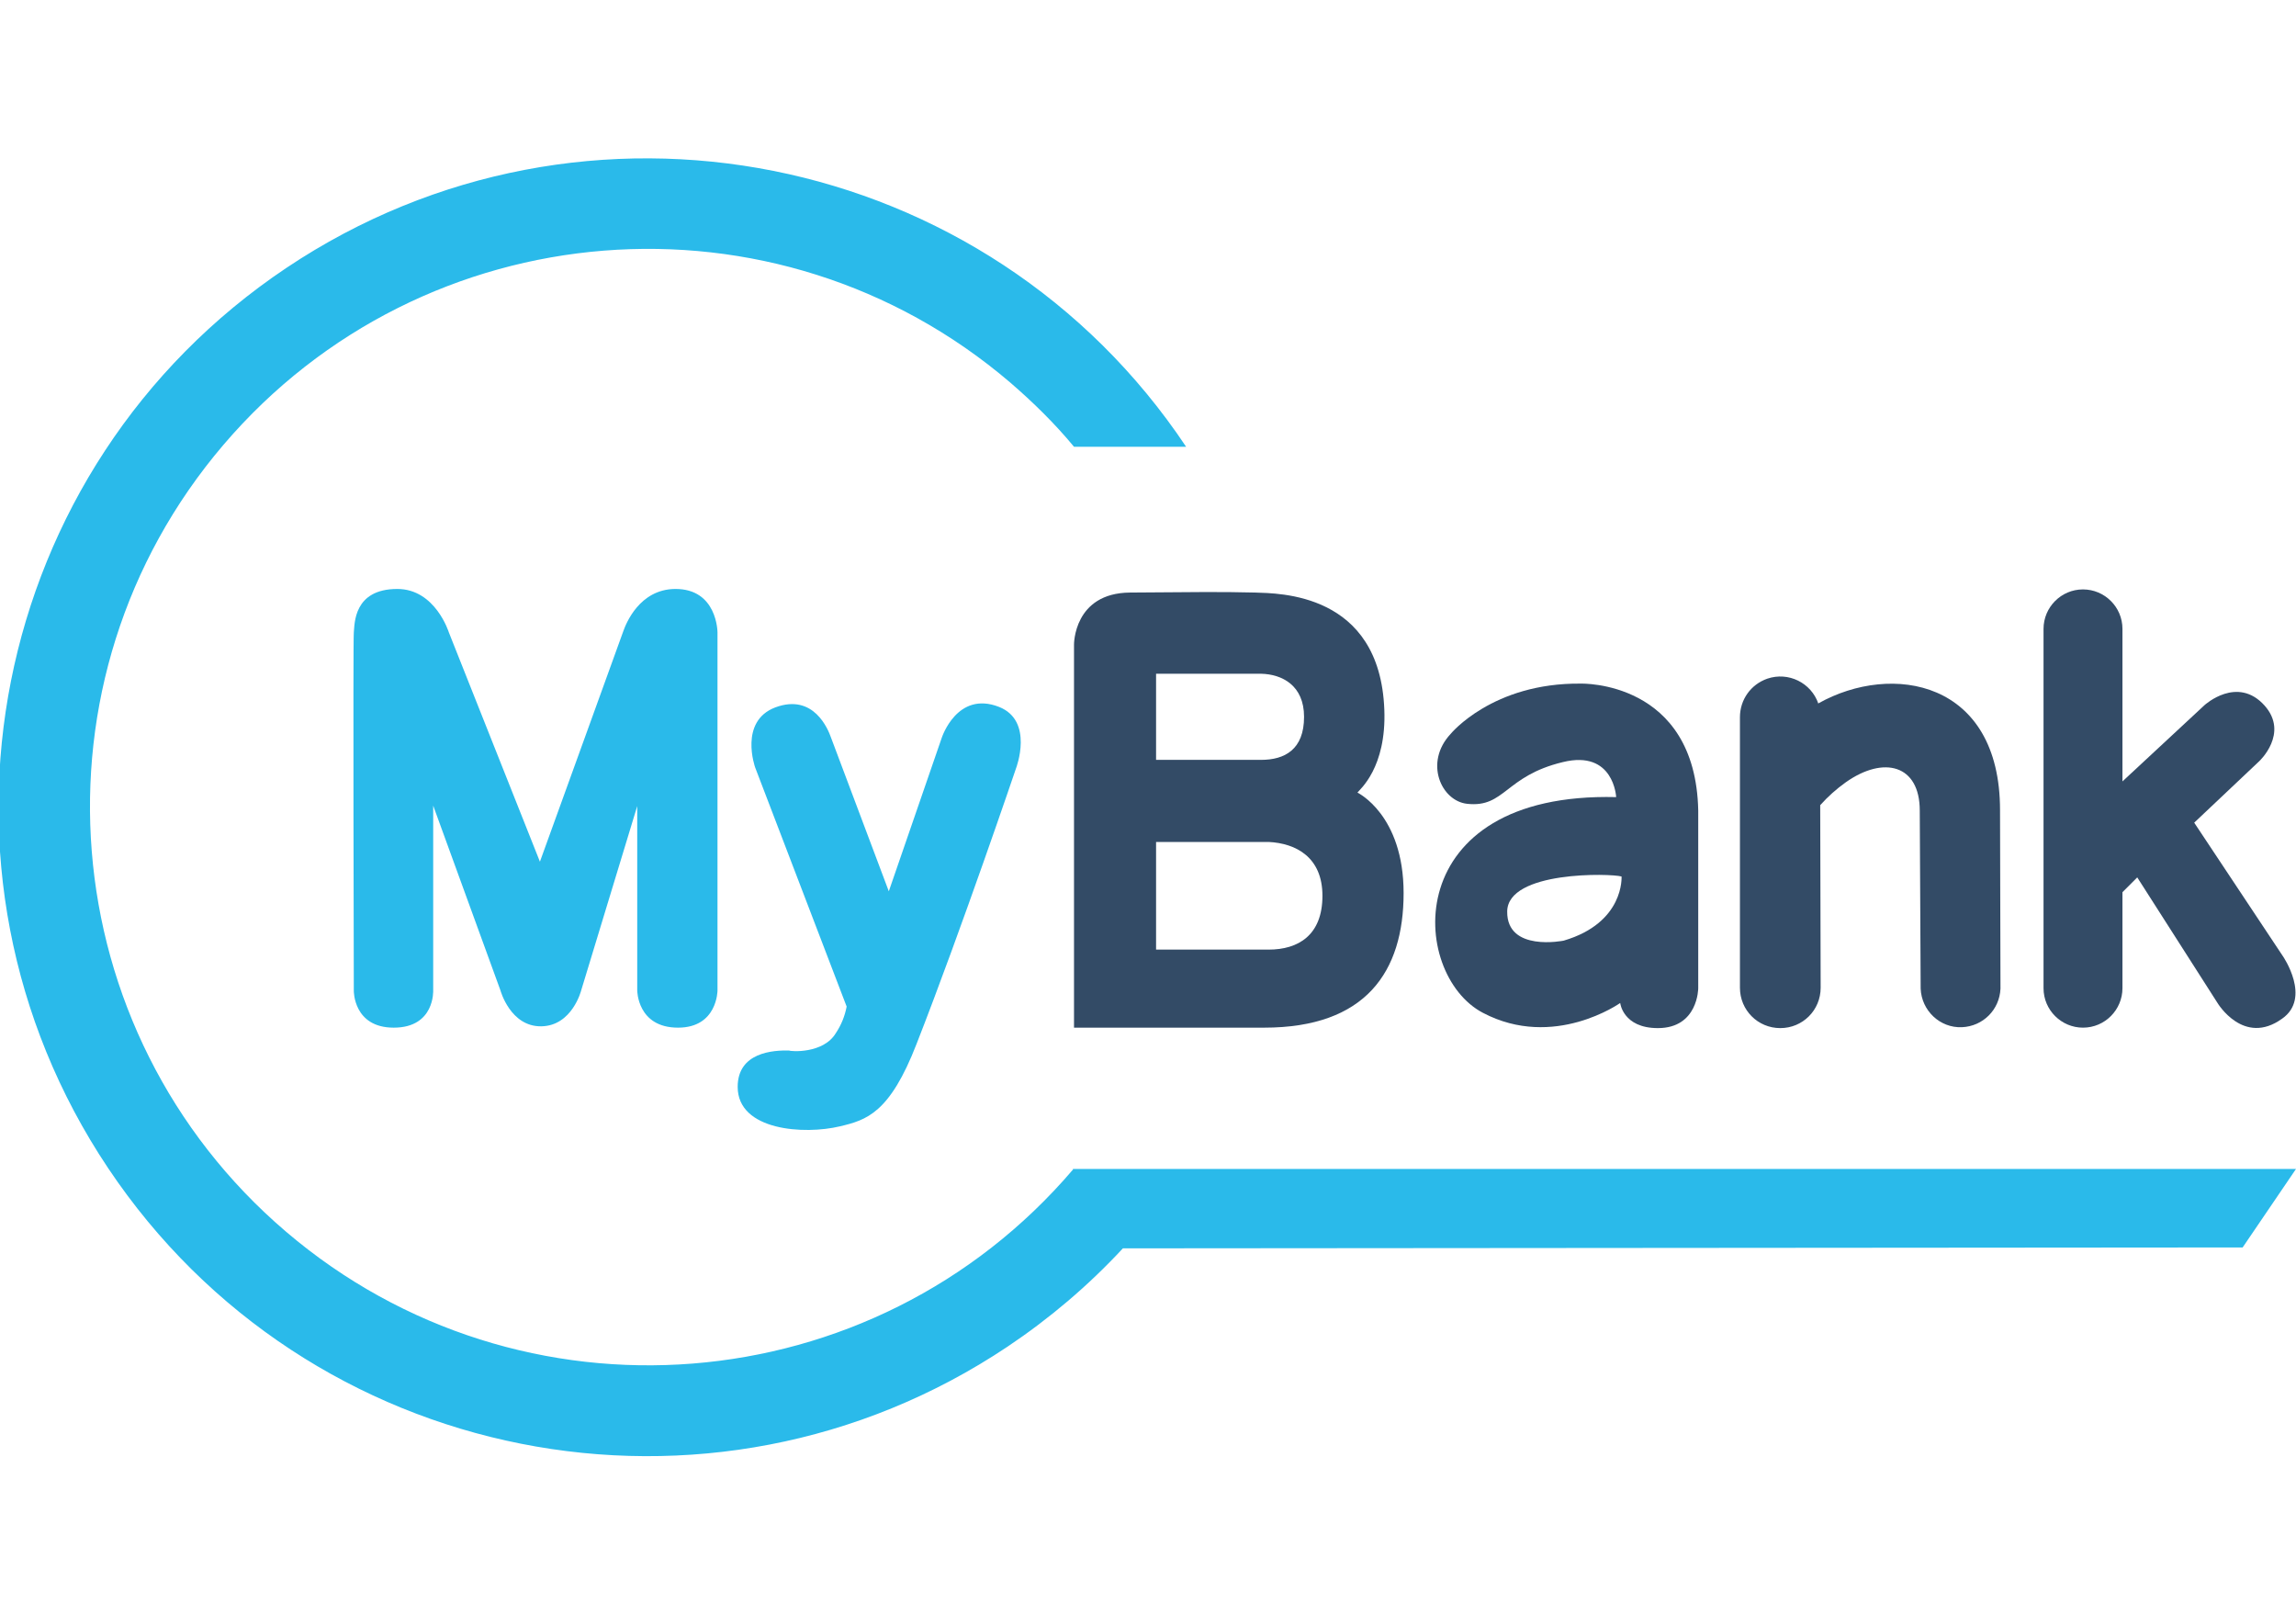
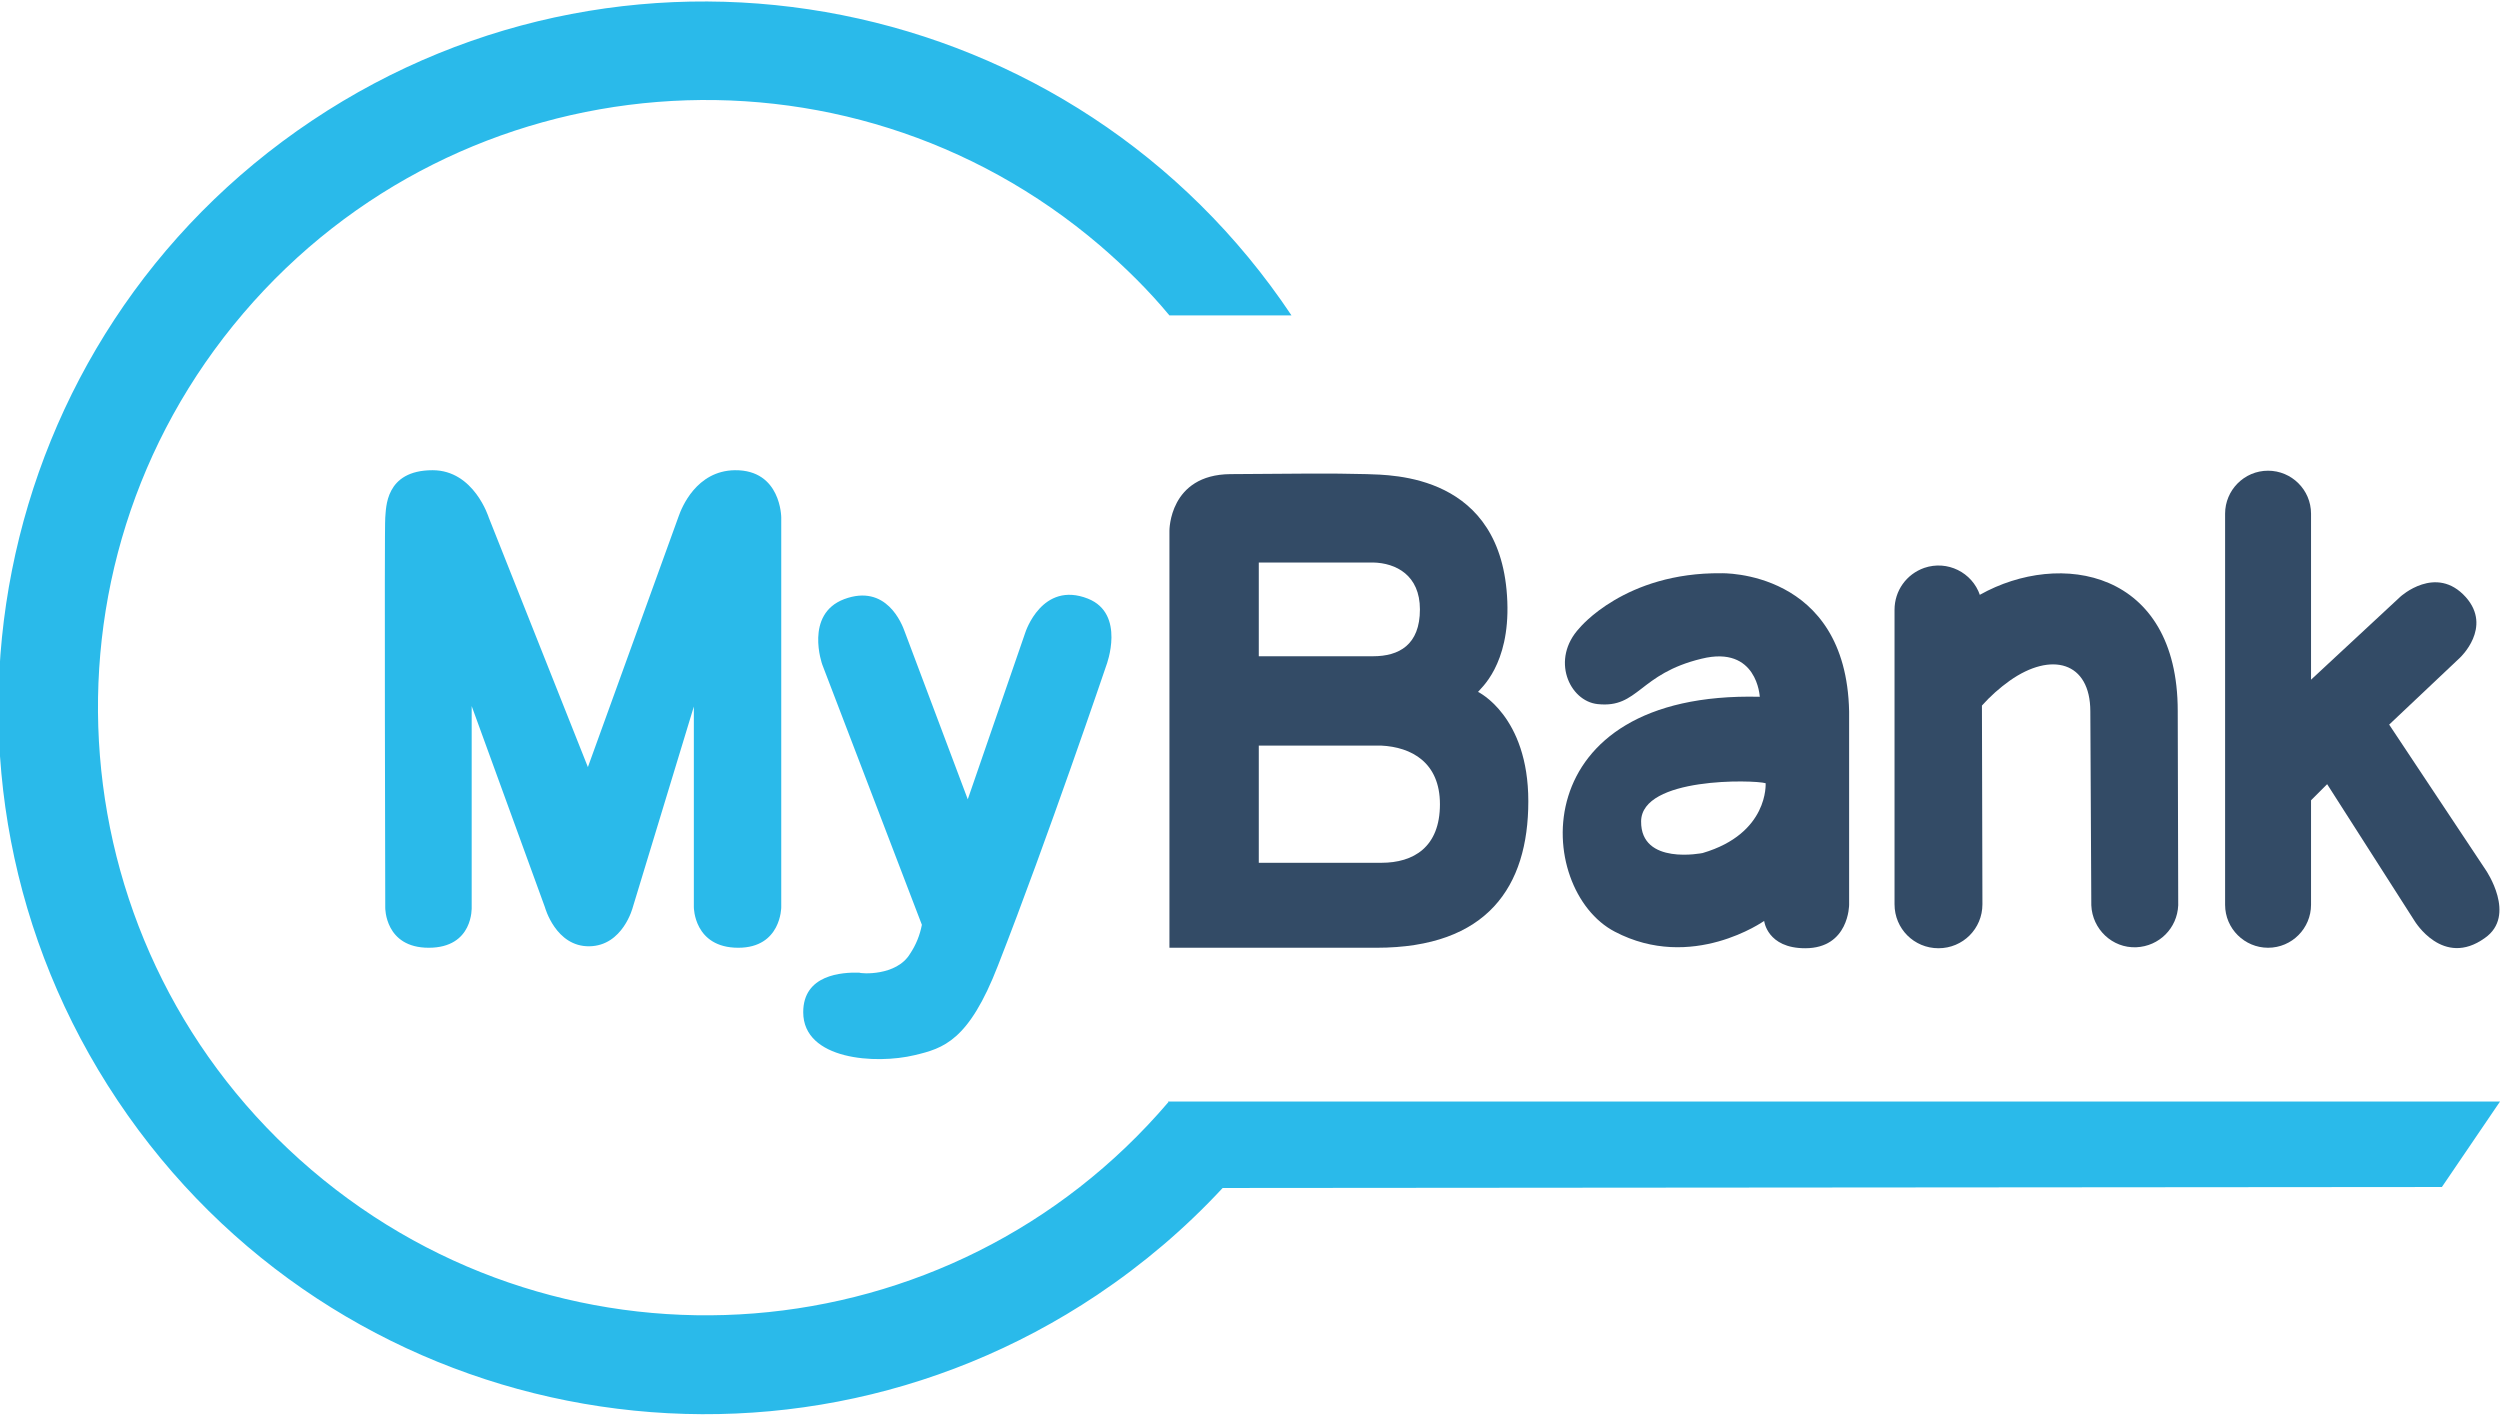
- <svg xmlns="http://www.w3.org/2000/svg" version="1.1" id="Livello_1" x="0px" y="0px" viewBox="0 0 512 360" style="enable-background:new 0 0 512 360;" xml:space="preserve">
-   <style type="text/css"> .st0{fill:none;} .st1{fill:#334B66;} .st2{fill:#2ABAEA;} </style>
-   <rect class="st0" width="512" height="360" />
-   <path class="st1" d="M352.5,152.4c-19.7-0.2-29,11.2-29,11.2c-6,6.4-2.1,15,3.7,15.6c8.4,0.9,8.4-6.2,21.3-9.3 c11.4-2.8,11.9,7.8,11.9,7.8c-48.5-1.2-46.2,39.5-29.7,48.1c15.8,8.3,30.6-2.2,30.6-2.2s0.6,5.6,8.4,5.6c9,0,9-8.9,9-8.9v-39.6 C378.1,151.6,352.5,152.4,352.5,152.4z M348.7,209.7c0,0-12.7,2.6-12.6-6.5s23.1-8.5,25.5-7.8C361.6,195.4,362.3,205.7,348.7,209.7 L348.7,209.7z" />
-   <path class="st1" d="M509.1,213.2l-19.8-29.8l14.5-13.7c0,0,6.7-6.2,1.2-12.4c-6.1-6.8-13.4-0.1-13.4-0.1l-18.3,17v-34 c0-4.9-4-8.8-8.8-8.8c-4.9,0-8.8,4-8.8,8.8v80.1c0,4.9,4,8.8,8.8,8.8c4.9,0,8.8-4,8.8-8.8v-21.4l3.3-3.3l17.9,28 c0,0,5.8,9.7,14.4,3.5C515.5,222.5,509.1,213.2,509.1,213.2z" />
-   <path class="st1" d="M446,180.6c0-28.9-24.1-33-40.5-23.8c0,0,0,0,0,0.1c-1.6-4.7-6.7-7.2-11.4-5.6c-3.7,1.3-6.1,4.7-6.1,8.6v60.3 c0,5,4,9,9,9s9-4,9-9l-0.1-40.7c1.7-1.9,3.6-3.6,5.7-5.1c8.5-6,16.5-3.9,16.5,6.3l0.2,39.7c0.2,4.9,4.3,8.8,9.2,8.6 c4.7-0.2,8.4-3.9,8.6-8.6L446,180.6z" />
-   <path class="st2" d="M186.4,230.3c1.2-1.8,2-3.8,2.4-5.9l-20.4-53.3c0,0-3.7-10.3,4.5-13.4c8.6-3.2,11.8,5,12.4,6.7l12.9,34.3 l11.8-34.2c0,0,3.4-10.6,12.8-6.9c7.8,3.1,3.8,13.6,3.8,13.6s-12.1,35.7-22.2,61.5c-6,15.5-11.2,17-17.1,18.4 c-7.9,1.9-22.8,1-22.8-8.8c0-7.7,7.9-8.2,11.5-8.1C176.2,234.4,183.6,235,186.4,230.3z" />
-   <path class="st2" d="M139,140.7l-18.6,51.4L100.1,141c0,0-3-9.7-11.5-9.7c-9.8,0-9.5,7.8-9.7,9.7s0,79.9,0,79.9s-0.1,8.2,8.9,8.2 c9.2,0,8.8-8.3,8.8-8.3s0-41.2,0-41.2l15,41.2c0,0,2.2,8.1,9.1,8s8.9-8,8.9-8l12.5-41.1v41.1c0,0,0,8.3,9.1,8.3 c8.8,0,8.8-8.3,8.8-8.3v-79.8c0,0,0-9.8-9.5-9.7C142.6,131.4,139.6,139,139,140.7c0,0.2,0,0.3,0,0.3" />
-   <path class="st2" d="M512,260.6H354.7H239.2l0.1,0.1c-44.6,52.3-123.2,58.5-175.5,13.9S5.2,151.5,49.8,99.2S173,40.6,225.3,85.3 c5.1,4.4,9.9,9.1,14.2,14.3h25C220.2,33.2,130.3,15.3,63.9,59.7S-20.3,194,24.1,260.4s134.2,84.2,200.6,39.8 c9.4-6.3,18-13.6,25.7-21.9l249.7-0.2L512,260.6z" />
-   <path class="st1" d="M302.7,176.7c0.5-0.7,6.5-5.5,6-18.5c-1-26.2-23.7-25.9-28.8-26.1c-8.1-0.2-13-0.1-27.9,0 c-12.6,0.1-12.5,11.6-12.5,11.6v85.4h42.4c22.7,0,31.1-12.5,31.1-30S302.7,176.7,302.7,176.7z M257.8,150.2h23.4 c4.7,0.1,9.6,2.6,9.6,9.6c0,7.3-4.3,9.6-9.6,9.6h-23.4V150.2z M282.9,211.7h-25.1v-24h25.1c6.1,0.3,12,3.4,12,12 C294.9,208.5,289.5,211.7,282.9,211.7z" />
+ <svg xmlns="http://www.w3.org/2000/svg" fill="none" height="290" viewBox="0 0 512 290" width="512">
+   <g fill="#334b66">
+     <path d="m352.5 117.4c-19.7-.2-29 11.2-29 11.2-6 6.4-2.1 15 3.7 15.6 8.4.9 8.4-6.2 21.3-9.3 11.4-2.8 11.9 7.8 11.9 7.8-48.5-1.2-46.2 39.5-29.7 48.1 15.8 8.3 30.6-2.2 30.6-2.2s.6 5.6 8.4 5.6c9 0 9-8.9 9-8.9v-39.6c-.6-29.1-26.2-28.3-26.2-28.3zm-3.8 57.3s-12.7 2.6-12.6-6.5 23.1-8.5 25.5-7.8c0 0 .7 10.3-12.9 14.3z" />
+     <path d="m509.1 178.2-19.8-29.8 14.5-13.7s6.7-6.2 1.2-12.4c-6.1-6.8-13.4-.1-13.4-.1l-18.3 17v-34c0-4.9-4-8.8-8.8-8.8-4.9 0-8.8 4-8.8 8.8v80.1c0 4.9 4 8.8 8.8 8.8 4.9 0 8.8-4 8.8-8.8v-21.4l3.3-3.3 17.9 28s5.8 9.7 14.4 3.5c6.6-4.6.2-13.9.2-13.9z" />
+     <path d="m446 145.6c0-28.9-24.1-33-40.5-23.8v.1c-1.6-4.7-6.7-7.2-11.4-5.6-3.7 1.3-6.1 4.7-6.1 8.6v60.3c0 5 4 9 9 9s9-4 9-9l-.1-40.7c1.7-1.9 3.6-3.6 5.7-5.1 8.5-6 16.5-3.9 16.5 6.3l.2 39.7c.2 4.9 4.3 8.8 9.2 8.6 4.7-.2 8.4-3.9 8.6-8.6z" />
+   </g>
+   <path d="m186.4 195.3c1.2-1.8 2-3.8 2.4-5.9l-20.4-53.3s-3.7-10.3 4.5-13.4c8.6-3.2 11.8 5 12.4 6.7l12.9 34.3 11.8-34.2s3.4-10.6 12.8-6.9c7.8 3.1 3.8 13.6 3.8 13.6s-12.1 35.7-22.2 61.5c-6 15.5-11.2 17-17.1 18.4-7.9 1.9-22.8 1-22.8-8.8 0-7.7 7.9-8.2 11.5-8.1.2.2 7.6.8 10.4-3.9z" fill="#2abaea" />
+   <path d="m139 105.7-18.6 51.4-20.3-51.1s-3-9.7-11.5-9.7c-9.8 0-9.5 7.8-9.7 9.7s0 79.9 0 79.9-.1 8.2 8.9 8.2c9.2 0 8.8-8.3 8.8-8.3v-41.2l15 41.2s2.2 8.1 9.1 8 8.9-8 8.9-8l12.5-41.1v41.1s0 8.3 9.1 8.3c8.8 0 8.8-8.3 8.8-8.3v-79.8s0-9.8-9.5-9.7c-7.9.1-10.9 7.7-11.5 9.4v.3z" fill="#2abaea" />
+   <path d="m512 225.6h-157.3-115.5l.1.1c-44.6 52.3-123.2 58.5-175.5 13.9s-58.6-123.1-14-175.4 123.2-58.6 175.5-13.9c5.1 4.4 9.9 9.1 14.2 14.3h25c-44.3-66.4-134.2-84.3-200.6-39.9-66.4 44.4-84.2 134.3-39.8 200.7s134.2 84.2 200.6 39.8c9.4-6.3 18-13.6 25.7-21.9l249.7-.2z" fill="#2abaea" />
+   <path d="m302.7 141.7c.5-.7 6.5-5.5 6-18.5-1-26.2-23.7-25.9-28.8-26.1-8.1-.2-13-.1-27.9 0-12.6.1-12.5 11.6-12.5 11.6v85.4h42.4c22.7 0 31.1-12.5 31.1-30s-10.3-22.4-10.3-22.4zm-44.9-26.5h23.4c4.7.1 9.6 2.6 9.6 9.6 0 7.3-4.3 9.6-9.6 9.6h-23.4zm25.1 61.5h-25.1v-24h25.1c6.1.3 12 3.4 12 12 0 8.8-5.4 12-12 12z" fill="#334b66" />
</svg>
